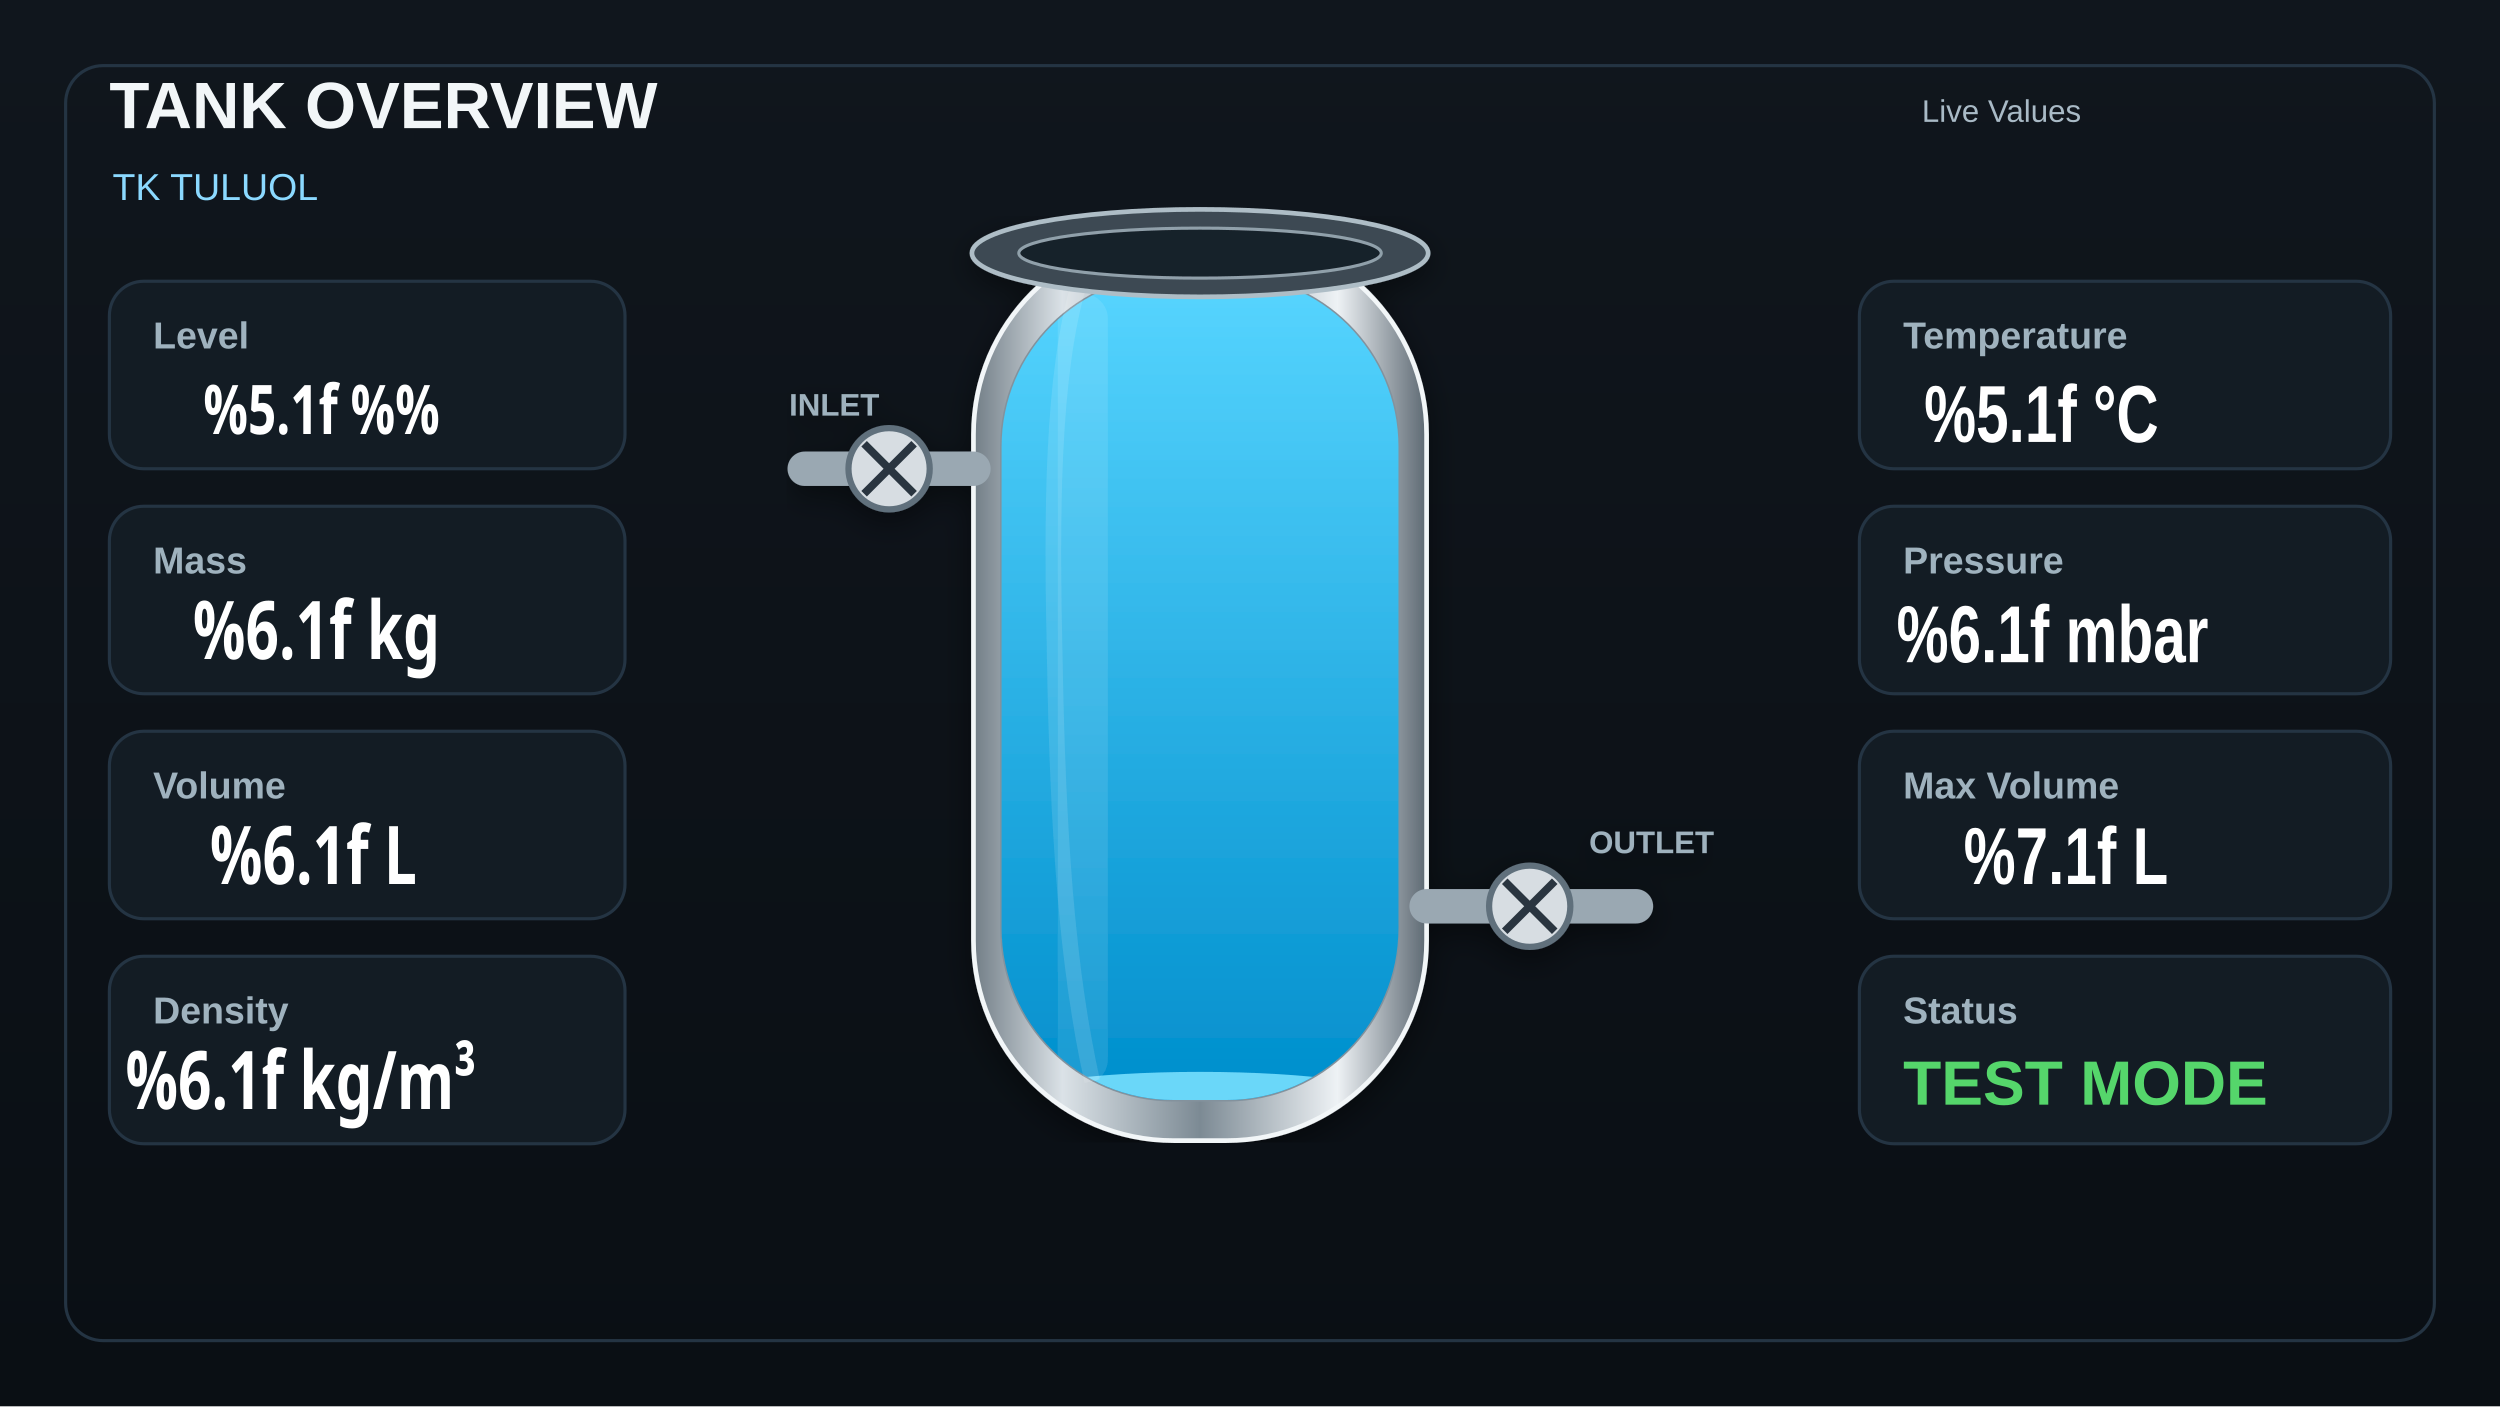
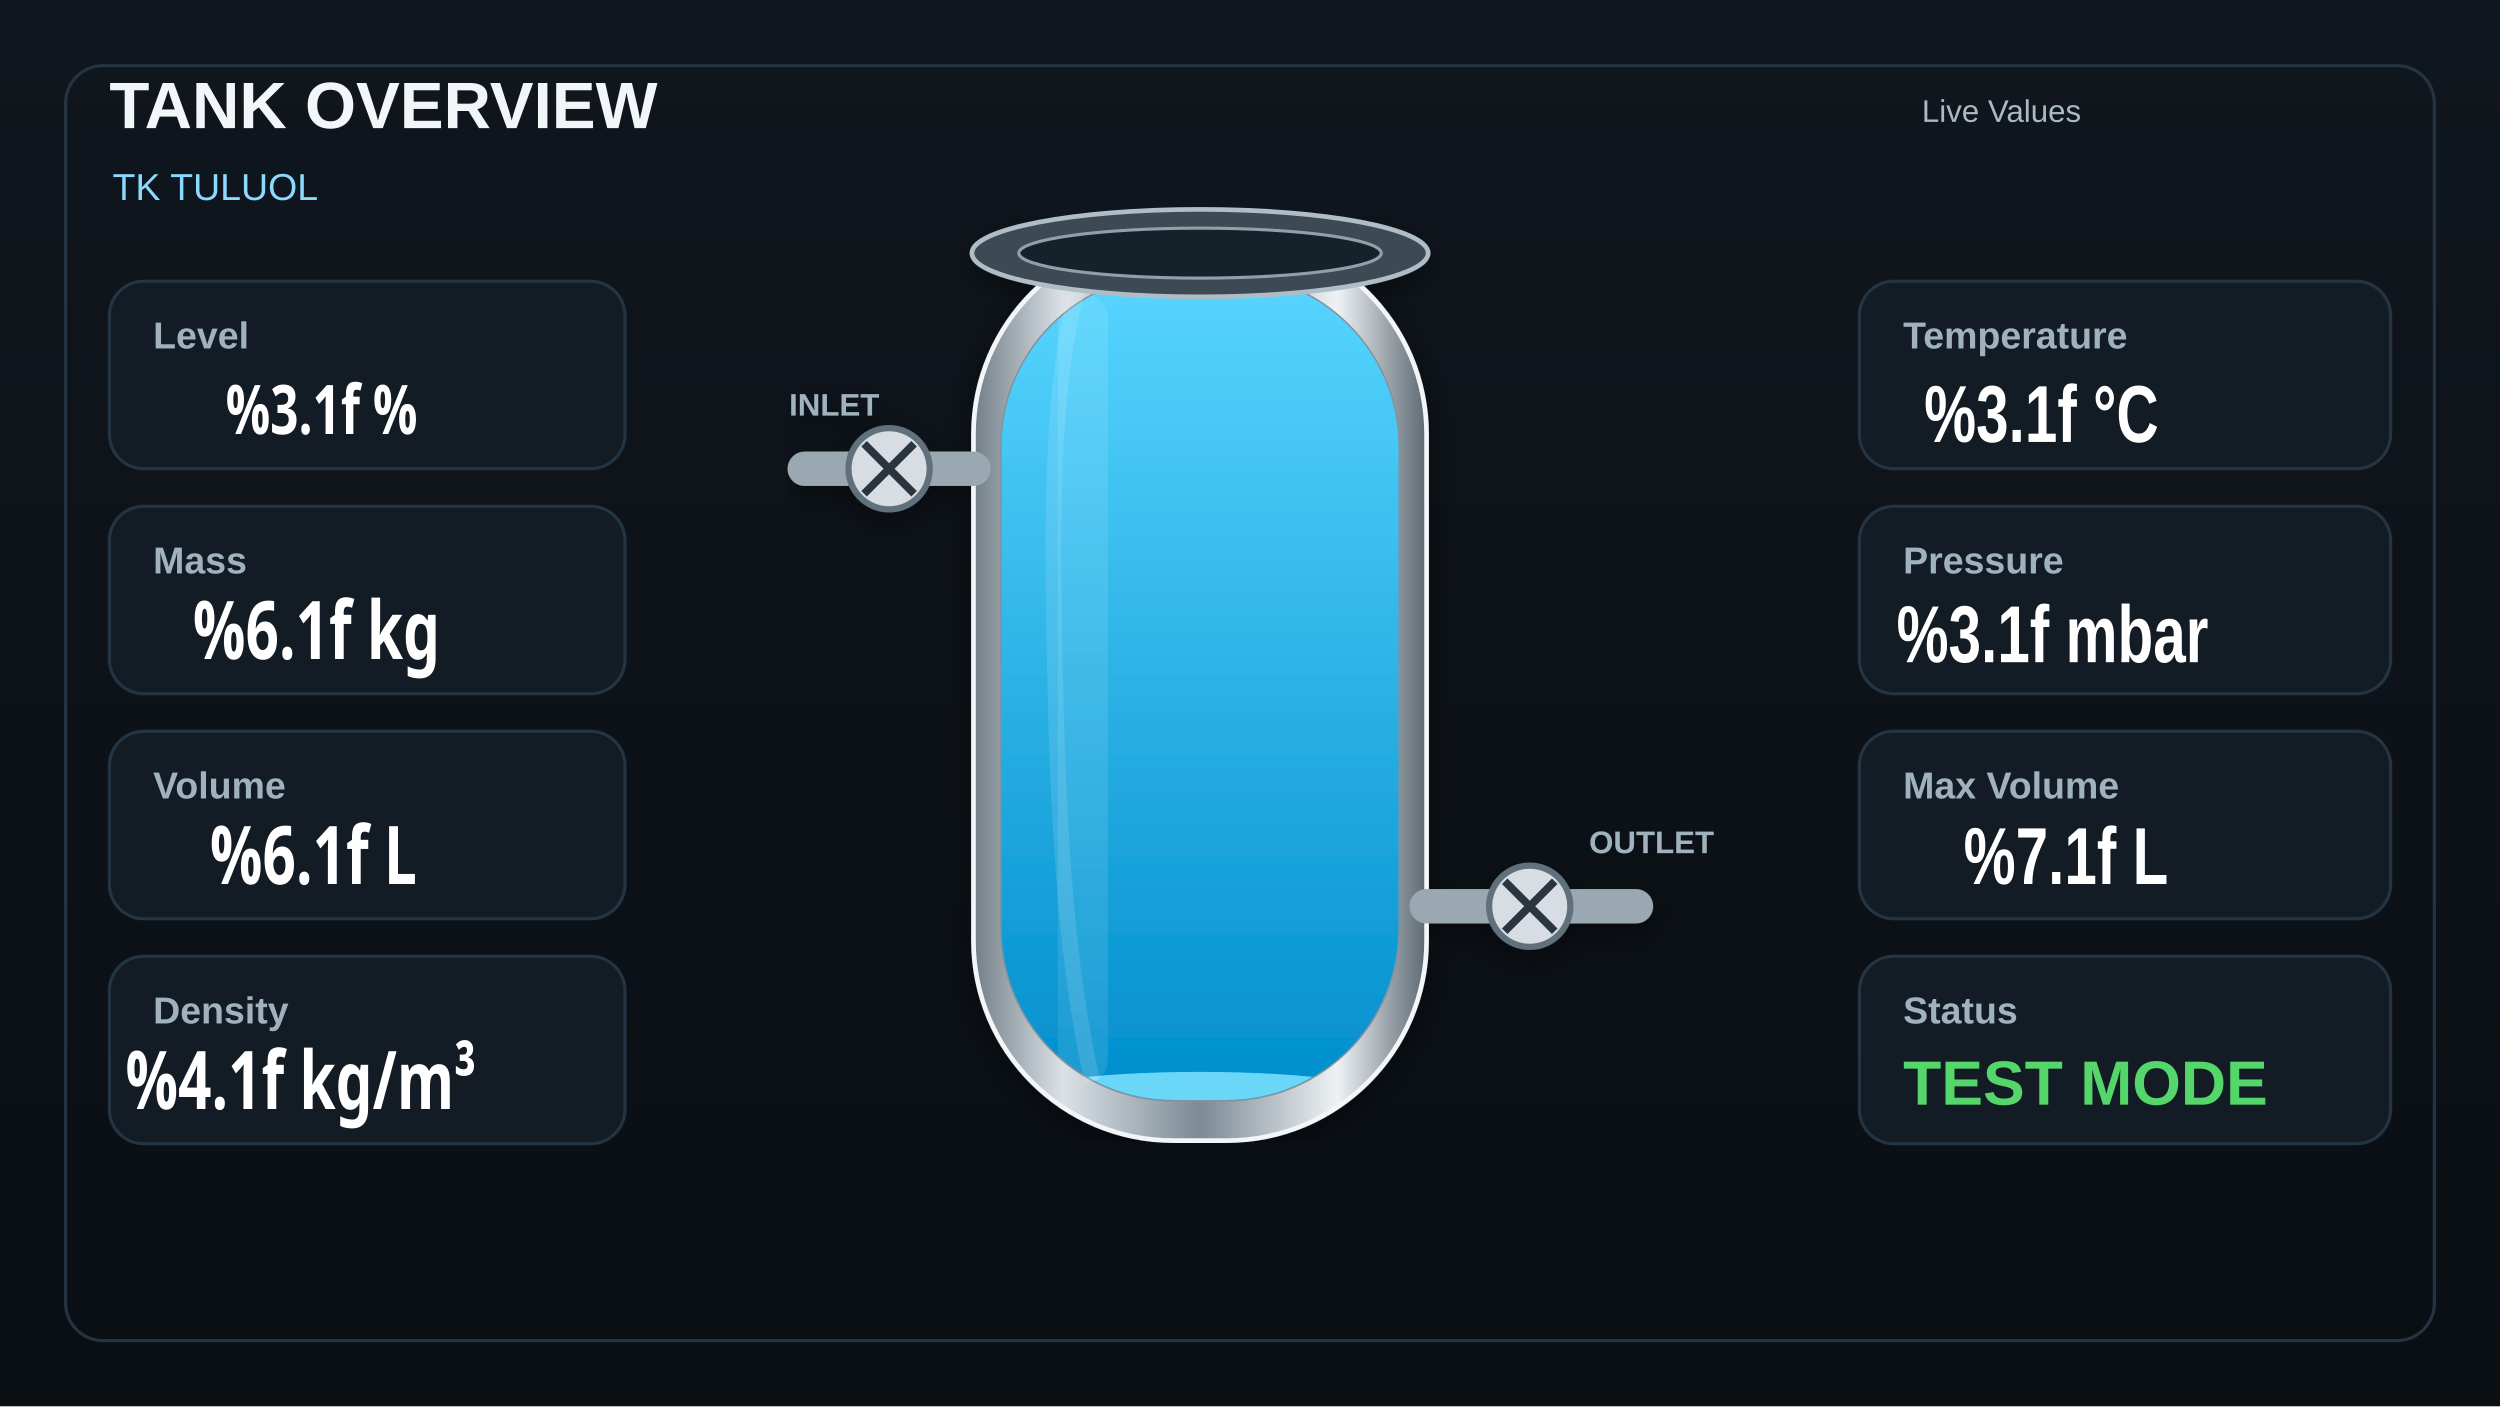
<svg xmlns="http://www.w3.org/2000/svg" width="1600" height="900" viewBox="0 0 1600 900" version="1.1" id="svg27">
  <defs id="defs9">
    <linearGradient id="bgGrad" x1="0" y1="0" x2="0" y2="1">
      <stop offset="0%" stop-color="#10161d" id="stop1" />
      <stop offset="100%" stop-color="#0a0f14" id="stop2" />
    </linearGradient>
    <linearGradient id="steelGrad" x1="731.39" y1="105.275" x2="1144.693" y2="105.275" gradientTransform="scale(0.7089238,1.410589)" gradientUnits="userSpaceOnUse">
      <stop offset="0%" stop-color="#6f7b84" id="stop3" />
      <stop offset="20%" stop-color="#dbe2e7" id="stop4" />
      <stop offset="50%" stop-color="#7c8a94" id="stop5" />
      <stop offset="80%" stop-color="#eef2f5" id="stop6" />
      <stop offset="100%" stop-color="#59656f" id="stop7" />
    </linearGradient>
    <linearGradient id="liquidGrad" x1="775.68" y1="122.071" x2="775.68" y2="488.284" gradientTransform="scale(0.6935853,1.441784)" gradientUnits="userSpaceOnUse">
      <stop offset="0%" stop-color="#57d5ff" id="stop8" />
      <stop offset="100%" stop-color="#008ecc" id="stop9" />
    </linearGradient>
    <filter id="softShadow" x="-0.005" y="-0.003" width="1.005" height="1.005">
      <feDropShadow dx="0" dy="6" stdDeviation="10" flood-color="#000000" flood-opacity="0.45" />
    </filter>
    <clipPath id="tankClip">
      <rect x="538" y="176" width="254" height="528" rx="110" ry="110" id="rect9" />
    </clipPath>
  </defs>
  <rect x="0" y="0" width="1600" height="900" fill="url(#bgGrad)" id="rect10" style="display:inline" />
  <rect x="42" y="42" width="1516" height="816" rx="24" fill="none" stroke="#243443" stroke-width="2" id="rect11" style="display:inline" />
  <text x="70" y="82" font-family="'Segoe UI', Arial, sans-serif" font-size="42px" font-weight="700" fill="#f2f6f8" id="text11" style="display:inline">TANK OVERVIEW</text>
  <text x="72" y="128" font-family="'Segoe UI', Arial, sans-serif" font-size="24px" font-weight="500" fill="#8bd9ff" id="text12" style="display:inline">TK TULUOL</text>
  <text x="1230" y="78" font-family="'Segoe UI', Arial, sans-serif" font-size="20px" font-weight="500" fill="#a9bac6" id="text13" style="display:inline">Live Values</text>
  <g id="card_level" style="display:inline">
    <rect x="70" y="180" width="330" height="120" rx="22" fill="#131c24" stroke="#243443" stroke-width="2" id="rect13" />
    <text x="98" y="223" font-family="'Segoe UI', Arial, sans-serif" font-size="24px" font-weight="600" fill="#9fb2be" id="text14">Level</text>
    <g id="layer_level" transform="matrix(3.575706,0,0,4.997002,13.46135,-994.047)">
      <text xml:space="preserve" style="font-style:normal;font-variant:normal;font-weight:bold;font-stretch:normal;font-size:8.807px;line-height:0%;font-family:'Segoe UI';-inkscape-font-specification:'Segoe UI, Bold';font-variant-ligatures:normal;font-variant-caps:normal;font-variant-numeric:normal;font-variant-east-asian:normal;text-align:center;letter-spacing:0px;word-spacing:0px;writing-mode:lr-tb;text-anchor:middle;fill:#ffffff;fill-opacity:1;stroke:none;stroke-width:0.278" x="61.531" y="255.807" id="txt_level_scada" transform="scale(1.005075,0.9949508)">
-         <tspan x="61.531" y="255.807" style="font-style:normal;font-variant:normal;font-weight:bold;font-stretch:normal;font-size:8.807px;line-height:1.25;font-family:'Segoe UI';-inkscape-font-specification:'Segoe UI, Bold';font-variant-ligatures:normal;font-variant-caps:normal;font-variant-numeric:normal;font-variant-east-asian:normal;text-align:center;writing-mode:lr-tb;text-anchor:middle;fill:#ffffff;stroke-width:0.278" id="tspan_level">%5.1f %%</tspan>
+         <tspan x="61.531" y="255.807" style="font-style:normal;font-variant:normal;font-weight:bold;font-stretch:normal;font-size:8.807px;line-height:1.25;font-family:'Segoe UI';-inkscape-font-specification:'Segoe UI, Bold';font-variant-ligatures:normal;font-variant-caps:normal;font-variant-numeric:normal;font-variant-east-asian:normal;text-align:center;writing-mode:lr-tb;text-anchor:middle;fill:#ffffff;stroke-width:0.278" id="tspan_level">%3.1f %</tspan>
      </text>
    </g>
  </g>
  <g id="card_mass" style="display:inline">
    <rect x="70" y="324" width="330" height="120" rx="22" fill="#131c24" stroke="#243443" stroke-width="2" id="rect14" />
    <text x="98" y="367" font-family="'Segoe UI', Arial, sans-serif" font-size="24px" font-weight="600" fill="#9fb2be" id="text15">Mass</text>
    <g id="layer_mass" transform="matrix(3.575706,0,0,4.997002,15.46135,-850.047)">
      <text xml:space="preserve" style="font-style:normal;font-variant:normal;font-weight:bold;font-stretch:normal;font-size:10.409px;line-height:0%;font-family:'Segoe UI';-inkscape-font-specification:'Segoe UI, Bold';font-variant-ligatures:normal;font-variant-caps:normal;font-variant-numeric:normal;font-variant-east-asian:normal;text-align:center;letter-spacing:0px;word-spacing:0px;writing-mode:lr-tb;text-anchor:middle;fill:#ffffff;fill-opacity:1;stroke:none;stroke-width:0.278" x="61.531" y="255.807" id="txt_mass_scada" transform="scale(1.005075,0.9949508)">
        <tspan x="61.531" y="255.807" style="font-style:normal;font-variant:normal;font-weight:bold;font-stretch:normal;font-size:10.409px;line-height:1.25;font-family:'Segoe UI';-inkscape-font-specification:'Segoe UI, Bold';font-variant-ligatures:normal;font-variant-caps:normal;font-variant-numeric:normal;font-variant-east-asian:normal;text-align:center;writing-mode:lr-tb;text-anchor:middle;fill:#ffffff;stroke-width:0.278" id="tspan_mass">%6.1f kg</tspan>
      </text>
    </g>
  </g>
  <g id="card_volume" style="display:inline">
    <rect x="70" y="468" width="330" height="120" rx="22" fill="#131c24" stroke="#243443" stroke-width="2" id="rect15" />
    <text x="98" y="511" font-family="'Segoe UI', Arial, sans-serif" font-size="24px" font-weight="600" fill="#9fb2be" id="text16">Volume</text>
    <g id="layer_volume" transform="matrix(3.575706,0,0,4.997002,13.46135,-706.047)">
      <text xml:space="preserve" style="font-style:normal;font-variant:normal;font-weight:bold;font-stretch:normal;font-size:10.409px;line-height:0%;font-family:'Segoe UI';-inkscape-font-specification:'Segoe UI, Bold';font-variant-ligatures:normal;font-variant-caps:normal;font-variant-numeric:normal;font-variant-east-asian:normal;text-align:center;letter-spacing:0px;word-spacing:0px;writing-mode:lr-tb;text-anchor:middle;fill:#ffffff;fill-opacity:1;stroke:none;stroke-width:0.278" x="61.531" y="255.807" id="txt_volume_scada" transform="scale(1.005075,0.9949508)">
        <tspan x="61.531" y="255.807" style="font-style:normal;font-variant:normal;font-weight:bold;font-stretch:normal;font-size:10.409px;line-height:1.25;font-family:'Segoe UI';-inkscape-font-specification:'Segoe UI, Bold';font-variant-ligatures:normal;font-variant-caps:normal;font-variant-numeric:normal;font-variant-east-asian:normal;text-align:center;writing-mode:lr-tb;text-anchor:middle;fill:#ffffff;stroke-width:0.278" id="tspan_volume">%6.1f L</tspan>
      </text>
    </g>
  </g>
  <g id="card_density" style="display:inline">
    <rect x="70" y="612" width="330" height="120" rx="22" fill="#131c24" stroke="#243443" stroke-width="2" id="rect16" />
    <text x="98" y="655" font-family="'Segoe UI', Arial, sans-serif" font-size="24px" font-weight="600" fill="#9fb2be" id="text17">Density</text>
    <g id="layer_density" transform="matrix(3.575706,0,0,4.997002,5.461347,-562.047)">
      <text xml:space="preserve" style="font-style:normal;font-variant:normal;font-weight:bold;font-stretch:normal;font-size:10.409px;line-height:0%;font-family:'Segoe UI';-inkscape-font-specification:'Segoe UI, Bold';font-variant-ligatures:normal;font-variant-caps:normal;font-variant-numeric:normal;font-variant-east-asian:normal;text-align:center;letter-spacing:0px;word-spacing:0px;writing-mode:lr-tb;text-anchor:middle;fill:#ffffff;fill-opacity:1;stroke:none;stroke-width:0.278" x="61.531" y="255.807" id="txt_density_scada" transform="scale(1.005075,0.9949508)">
-         <tspan x="61.531" y="255.807" style="font-style:normal;font-variant:normal;font-weight:bold;font-stretch:normal;font-size:10.409px;line-height:1.25;font-family:'Segoe UI';-inkscape-font-specification:'Segoe UI, Bold';font-variant-ligatures:normal;font-variant-caps:normal;font-variant-numeric:normal;font-variant-east-asian:normal;text-align:center;writing-mode:lr-tb;text-anchor:middle;fill:#ffffff;stroke-width:0.278" id="tspan_density">%6.1f kg/m³</tspan>
+         <tspan x="61.531" y="255.807" style="font-style:normal;font-variant:normal;font-weight:bold;font-stretch:normal;font-size:10.409px;line-height:1.25;font-family:'Segoe UI';-inkscape-font-specification:'Segoe UI, Bold';font-variant-ligatures:normal;font-variant-caps:normal;font-variant-numeric:normal;font-variant-east-asian:normal;text-align:center;writing-mode:lr-tb;text-anchor:middle;fill:#ffffff;stroke-width:0.278" id="tspan_density">%4.1f kg/m³</tspan>
      </text>
    </g>
  </g>
  <g id="card_temp" style="display:inline">
    <rect x="1190" y="180" width="340" height="120" rx="22" fill="#131c24" stroke="#243443" stroke-width="2" id="rect17" />
    <text x="1218" y="223" font-family="'Segoe UI', Arial, sans-serif" font-size="24px" font-weight="600" fill="#9fb2be" id="text18">Temperature</text>
    <g id="layer_temp" transform="matrix(3.575706,0,0,4.997002,1121.733,-988.9623)">
      <text xml:space="preserve" style="font-style:normal;font-variant:normal;font-weight:bold;font-stretch:normal;font-size:10.409px;line-height:0%;font-family:'Segoe UI', Arial, sans-serif;-inkscape-font-specification:'Segoe UI, Arial, sans-serif, Bold';font-variant-ligatures:normal;font-variant-caps:normal;font-variant-numeric:normal;font-variant-east-asian:normal;text-align:center;letter-spacing:0px;word-spacing:0px;writing-mode:lr-tb;text-anchor:middle;fill:#ffffff;fill-opacity:1;stroke:none;stroke-width:0.278" x="61.531" y="255.807" id="txt_temp_scada" transform="scale(1.005075,0.9949508)">
-         <tspan x="61.531" y="255.807" style="font-style:normal;font-variant:normal;font-weight:bold;font-stretch:normal;font-size:10.409px;line-height:1.25;font-family:'Segoe UI', Arial, sans-serif;-inkscape-font-specification:'Segoe UI, Arial, sans-serif, Bold';font-variant-ligatures:normal;font-variant-caps:normal;font-variant-numeric:normal;font-variant-east-asian:normal;text-align:center;writing-mode:lr-tb;text-anchor:middle;fill:#ffffff;stroke-width:0.278" id="tspan_temp">%5.1f °C</tspan>
+         <tspan x="61.531" y="255.807" style="font-style:normal;font-variant:normal;font-weight:bold;font-stretch:normal;font-size:10.409px;line-height:1.25;font-family:'Segoe UI', Arial, sans-serif;-inkscape-font-specification:'Segoe UI, Arial, sans-serif, Bold';font-variant-ligatures:normal;font-variant-caps:normal;font-variant-numeric:normal;font-variant-east-asian:normal;text-align:center;writing-mode:lr-tb;text-anchor:middle;fill:#ffffff;stroke-width:0.278" id="tspan_temp">%3.1f °C</tspan>
      </text>
    </g>
  </g>
  <g id="card_pressure" style="display:inline">
    <rect x="1190" y="324" width="340" height="120" rx="22" fill="#131c24" stroke="#243443" stroke-width="2" id="rect18" />
    <text x="1218" y="367" font-family="'Segoe UI', Arial, sans-serif" font-size="24px" font-weight="600" fill="#9fb2be" id="text19">Pressure</text>
    <g id="layer_pressure" transform="matrix(3.575706,0,0,4.997002,1128.851,-848.0131)">
      <text xml:space="preserve" style="font-style:normal;font-variant:normal;font-weight:bold;font-stretch:normal;font-size:10.409px;line-height:0%;font-family:'Segoe UI', Arial, sans-serif;-inkscape-font-specification:'Segoe UI, Arial, sans-serif, Bold';font-variant-ligatures:normal;font-variant-caps:normal;font-variant-numeric:normal;font-variant-east-asian:normal;text-align:center;letter-spacing:0px;word-spacing:0px;writing-mode:lr-tb;text-anchor:middle;fill:#ffffff;fill-opacity:1;stroke:none;stroke-width:0.278" x="61.531" y="255.807" id="txt_pressure_scada" transform="scale(1.005075,0.9949508)">
-         <tspan x="61.531" y="255.807" style="font-style:normal;font-variant:normal;font-weight:bold;font-stretch:normal;font-size:10.409px;line-height:1.25;font-family:'Segoe UI', Arial, sans-serif;-inkscape-font-specification:'Segoe UI, Arial, sans-serif, Bold';font-variant-ligatures:normal;font-variant-caps:normal;font-variant-numeric:normal;font-variant-east-asian:normal;text-align:center;writing-mode:lr-tb;text-anchor:middle;fill:#ffffff;stroke-width:0.278" id="tspan_pressure">%6.1f mbar</tspan>
+         <tspan x="61.531" y="255.807" style="font-style:normal;font-variant:normal;font-weight:bold;font-stretch:normal;font-size:10.409px;line-height:1.25;font-family:'Segoe UI', Arial, sans-serif;-inkscape-font-specification:'Segoe UI, Arial, sans-serif, Bold';font-variant-ligatures:normal;font-variant-caps:normal;font-variant-numeric:normal;font-variant-east-asian:normal;text-align:center;writing-mode:lr-tb;text-anchor:middle;fill:#ffffff;stroke-width:0.278" id="tspan_pressure">%3.1f mbar</tspan>
      </text>
    </g>
  </g>
  <g id="card_status" style="display:inline">
    <rect x="1190" y="612" width="340" height="120" rx="22" fill="#131c24" stroke="#243443" stroke-width="2" id="rect20" />
    <text x="1218" y="655" font-family="'Segoe UI', Arial, sans-serif" font-size="24px" font-weight="600" fill="#9fb2be" id="text21">Status</text>
    <text x="1218" y="707" font-family="'Segoe UI', Arial, sans-serif" font-size="40px" font-weight="700" fill="#55d66b" id="text22">TEST MODE</text>
  </g>
  <g id="card_maxvol" style="display:inline">
    <rect x="1190" y="468" width="340" height="120" rx="22" fill="#131c24" stroke="#243443" stroke-width="2" id="rect19" />
    <text x="1218" y="511" font-family="'Segoe UI', Arial, sans-serif" font-size="24px" font-weight="600" fill="#9fb2be" id="text20">Max Volume</text>
    <g id="layer_maxvol" transform="matrix(3.575706,0,0,4.997002,1137.461,-706.047)">
      <text xml:space="preserve" style="font-style:normal;font-variant:normal;font-weight:bold;font-stretch:normal;font-size:10.409px;line-height:0%;font-family:'Segoe UI', Arial, sans-serif;-inkscape-font-specification:'Segoe UI, Arial, sans-serif, Bold';font-variant-ligatures:normal;font-variant-caps:normal;font-variant-numeric:normal;font-variant-east-asian:normal;text-align:center;letter-spacing:0px;word-spacing:0px;writing-mode:lr-tb;text-anchor:middle;fill:#ffffff;fill-opacity:1;stroke:none;stroke-width:0.278" x="61.531" y="255.807" id="txt_maxvol_scada" transform="scale(1.005075,0.9949508)">
        <tspan x="61.531" y="255.807" style="font-style:normal;font-variant:normal;font-weight:bold;font-stretch:normal;font-size:10.409px;line-height:1.25;font-family:'Segoe UI', Arial, sans-serif;-inkscape-font-specification:'Segoe UI, Arial, sans-serif, Bold';font-variant-ligatures:normal;font-variant-caps:normal;font-variant-numeric:normal;font-variant-east-asian:normal;text-align:center;writing-mode:lr-tb;text-anchor:middle;fill:#ffffff;stroke-width:0.278" id="tspan_maxvol">%7.1f L</tspan>
      </text>
    </g>
  </g>
  <g id="tank_group" filter="url(#softShadow)" transform="translate(103.0169)" style="display:inline">
    <rect x="520" y="150" width="290" height="580" rx="128" fill="url(#steelGrad)" stroke="#f2f6f8" stroke-width="3" id="rect21" style="fill:url(#steelGrad)" />
    <rect x="538" y="176" width="254" height="528" rx="110" fill="#101922" stroke="#83929d" stroke-width="2" id="rect22" />
    <g id="liquid_group" clip-path="url(#tankClip)">
      <rect id="LEVEL_FILL" x="538" y="176" width="254" height="528" fill="url(#liquidGrad)" style="fill:url(#liquidGrad)" />
      <ellipse id="LEVEL_SURFACE" cx="665" cy="704" rx="127" ry="18" fill="#79e0ff" opacity="0.88" />
      <rect x="574" y="188" width="32" height="506" rx="16" fill="#ffffff" opacity="0.1" id="rect23" />
    </g>
    <path d="m 588,180 c -18,60 -18,150 -16,240 2,115 8,200 24,272" fill="none" stroke="#ffffff" stroke-width="10" opacity="0.12" id="path23" />
    <ellipse cx="665" cy="162" rx="146" ry="28" fill="#3c4952" stroke="#aebdc6" stroke-width="3" id="ellipse23" />
    <ellipse cx="665" cy="162" rx="116" ry="16" fill="#182129" stroke="#90a0aa" stroke-width="2" id="ellipse24" />
    <path d="M 412,300 H 520" stroke="#9aa8b2" stroke-width="22" stroke-linecap="round" fill="none" id="path24" />
    <circle cx="466" cy="300" r="26" fill="#d7dde2" stroke="#60707c" stroke-width="4" id="circle24" />
    <path d="m 450,284 32,32 m 0,-32 -32,32" stroke="#2a3640" stroke-width="5" id="path25" />
    <text x="402" y="266" font-family="'Segoe UI', Arial, sans-serif" font-size="20px" font-weight="600" fill="#9fb2be" id="text25">INLET</text>
    <path d="M 810,580 H 944" stroke="#9aa8b2" stroke-width="22" stroke-linecap="round" fill="none" id="path26" />
    <circle cx="876" cy="580" r="26" fill="#d7dde2" stroke="#60707c" stroke-width="4" id="circle26" />
    <path d="m 860,564 32,32 m 0,-32 -32,32" stroke="#2a3640" stroke-width="5" id="path27" />
    <text x="914" y="546" font-family="'Segoe UI', Arial, sans-serif" font-size="20px" font-weight="600" fill="#9fb2be" id="text27">OUTLET</text>
  </g>
</svg>
